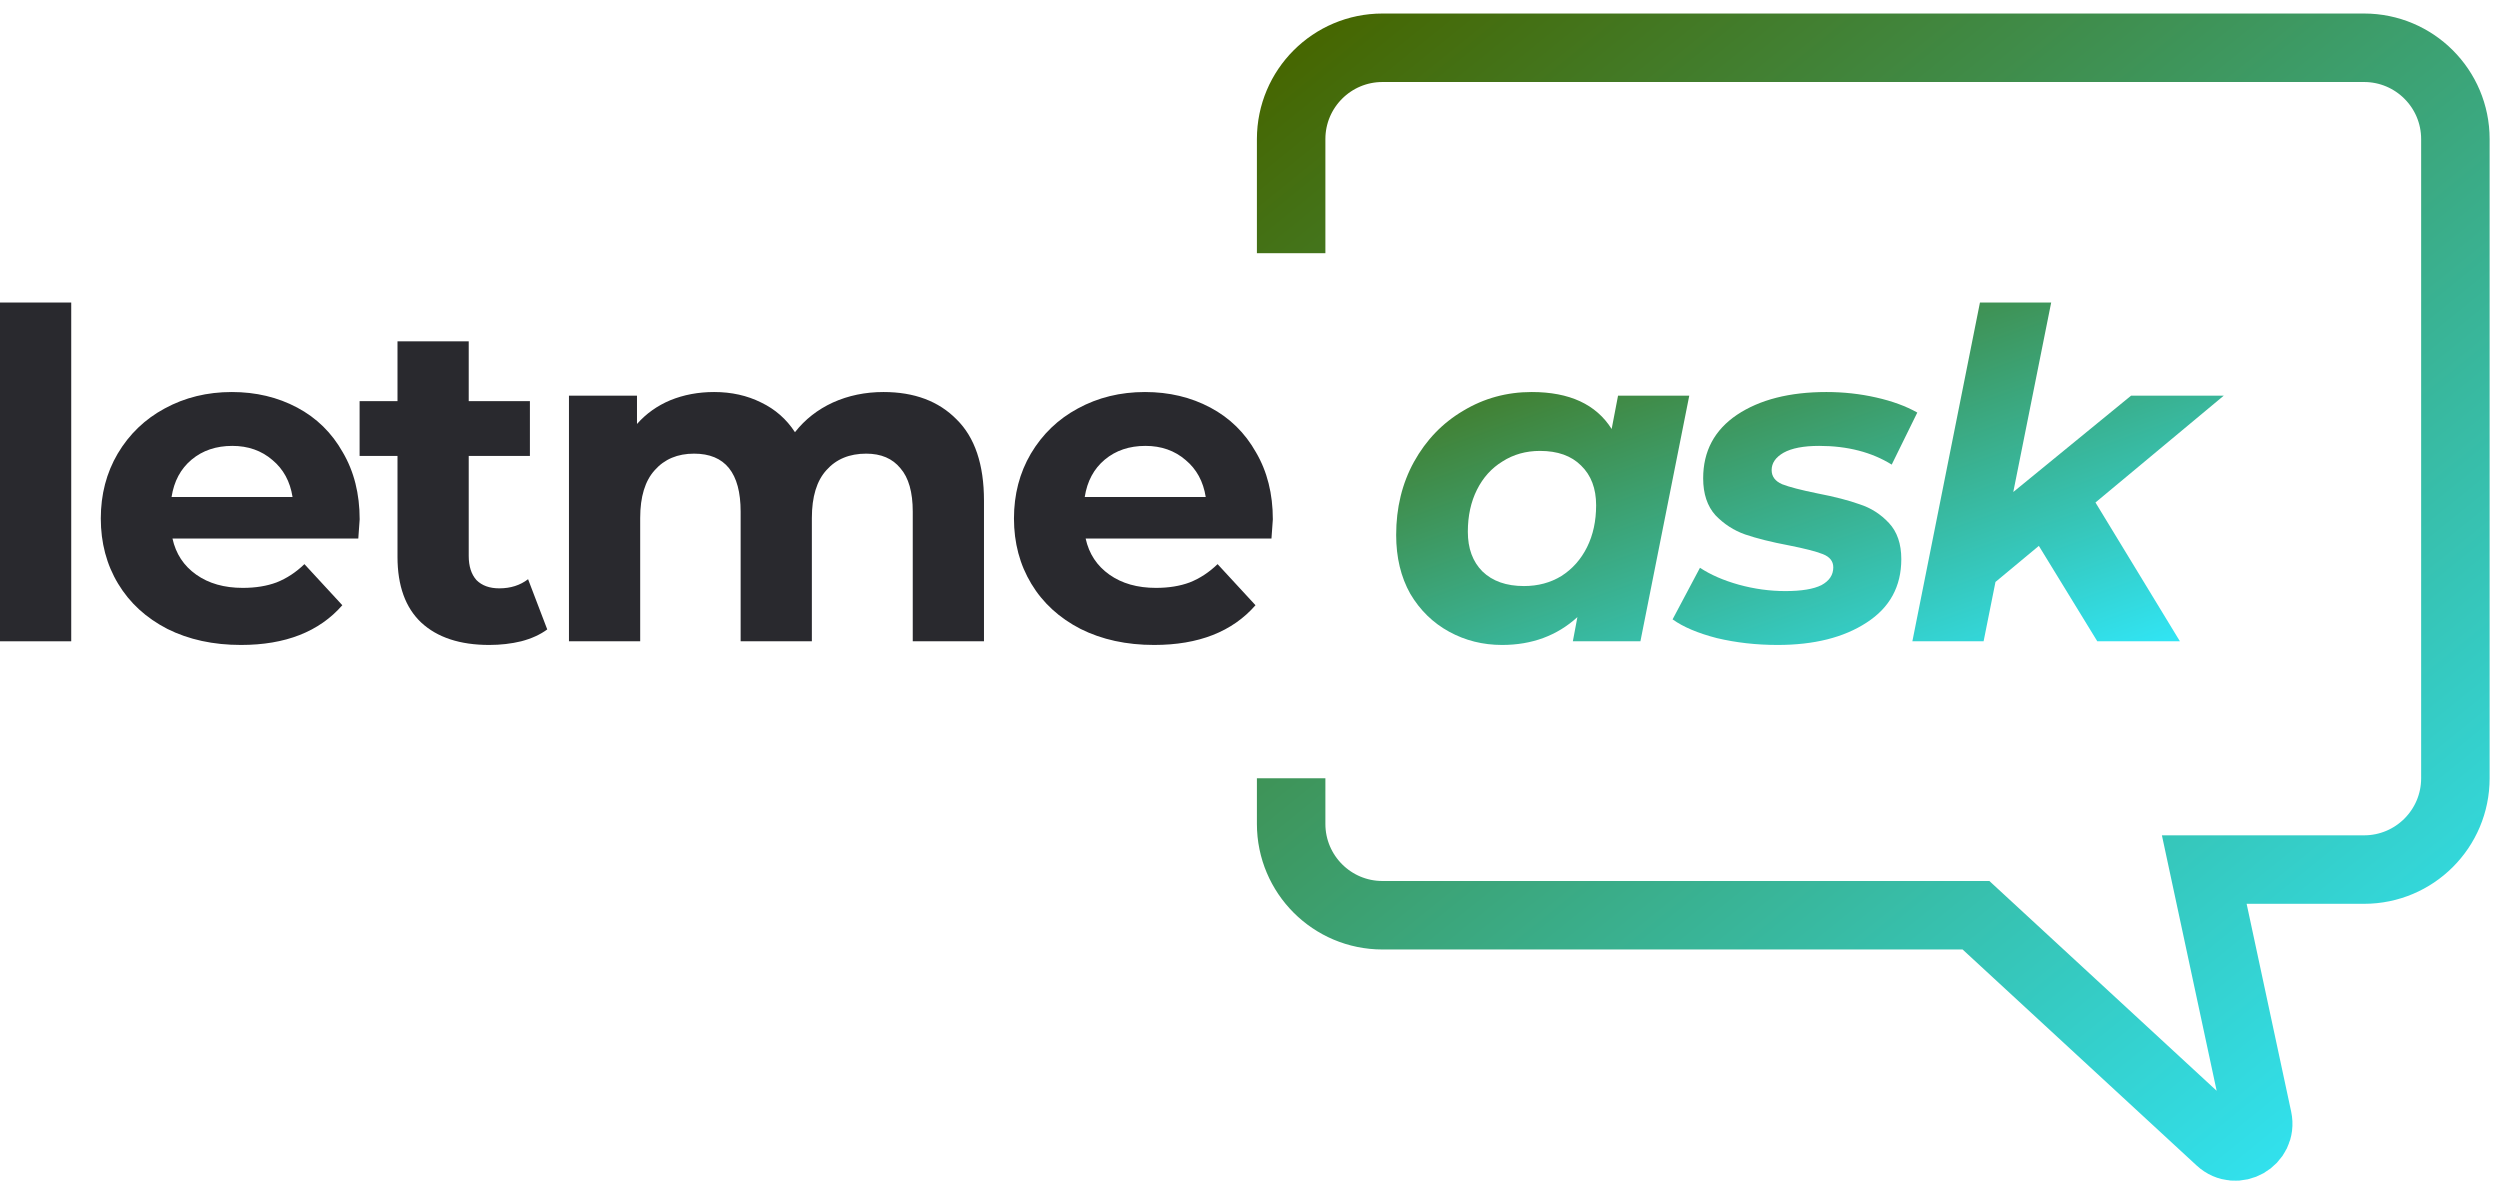
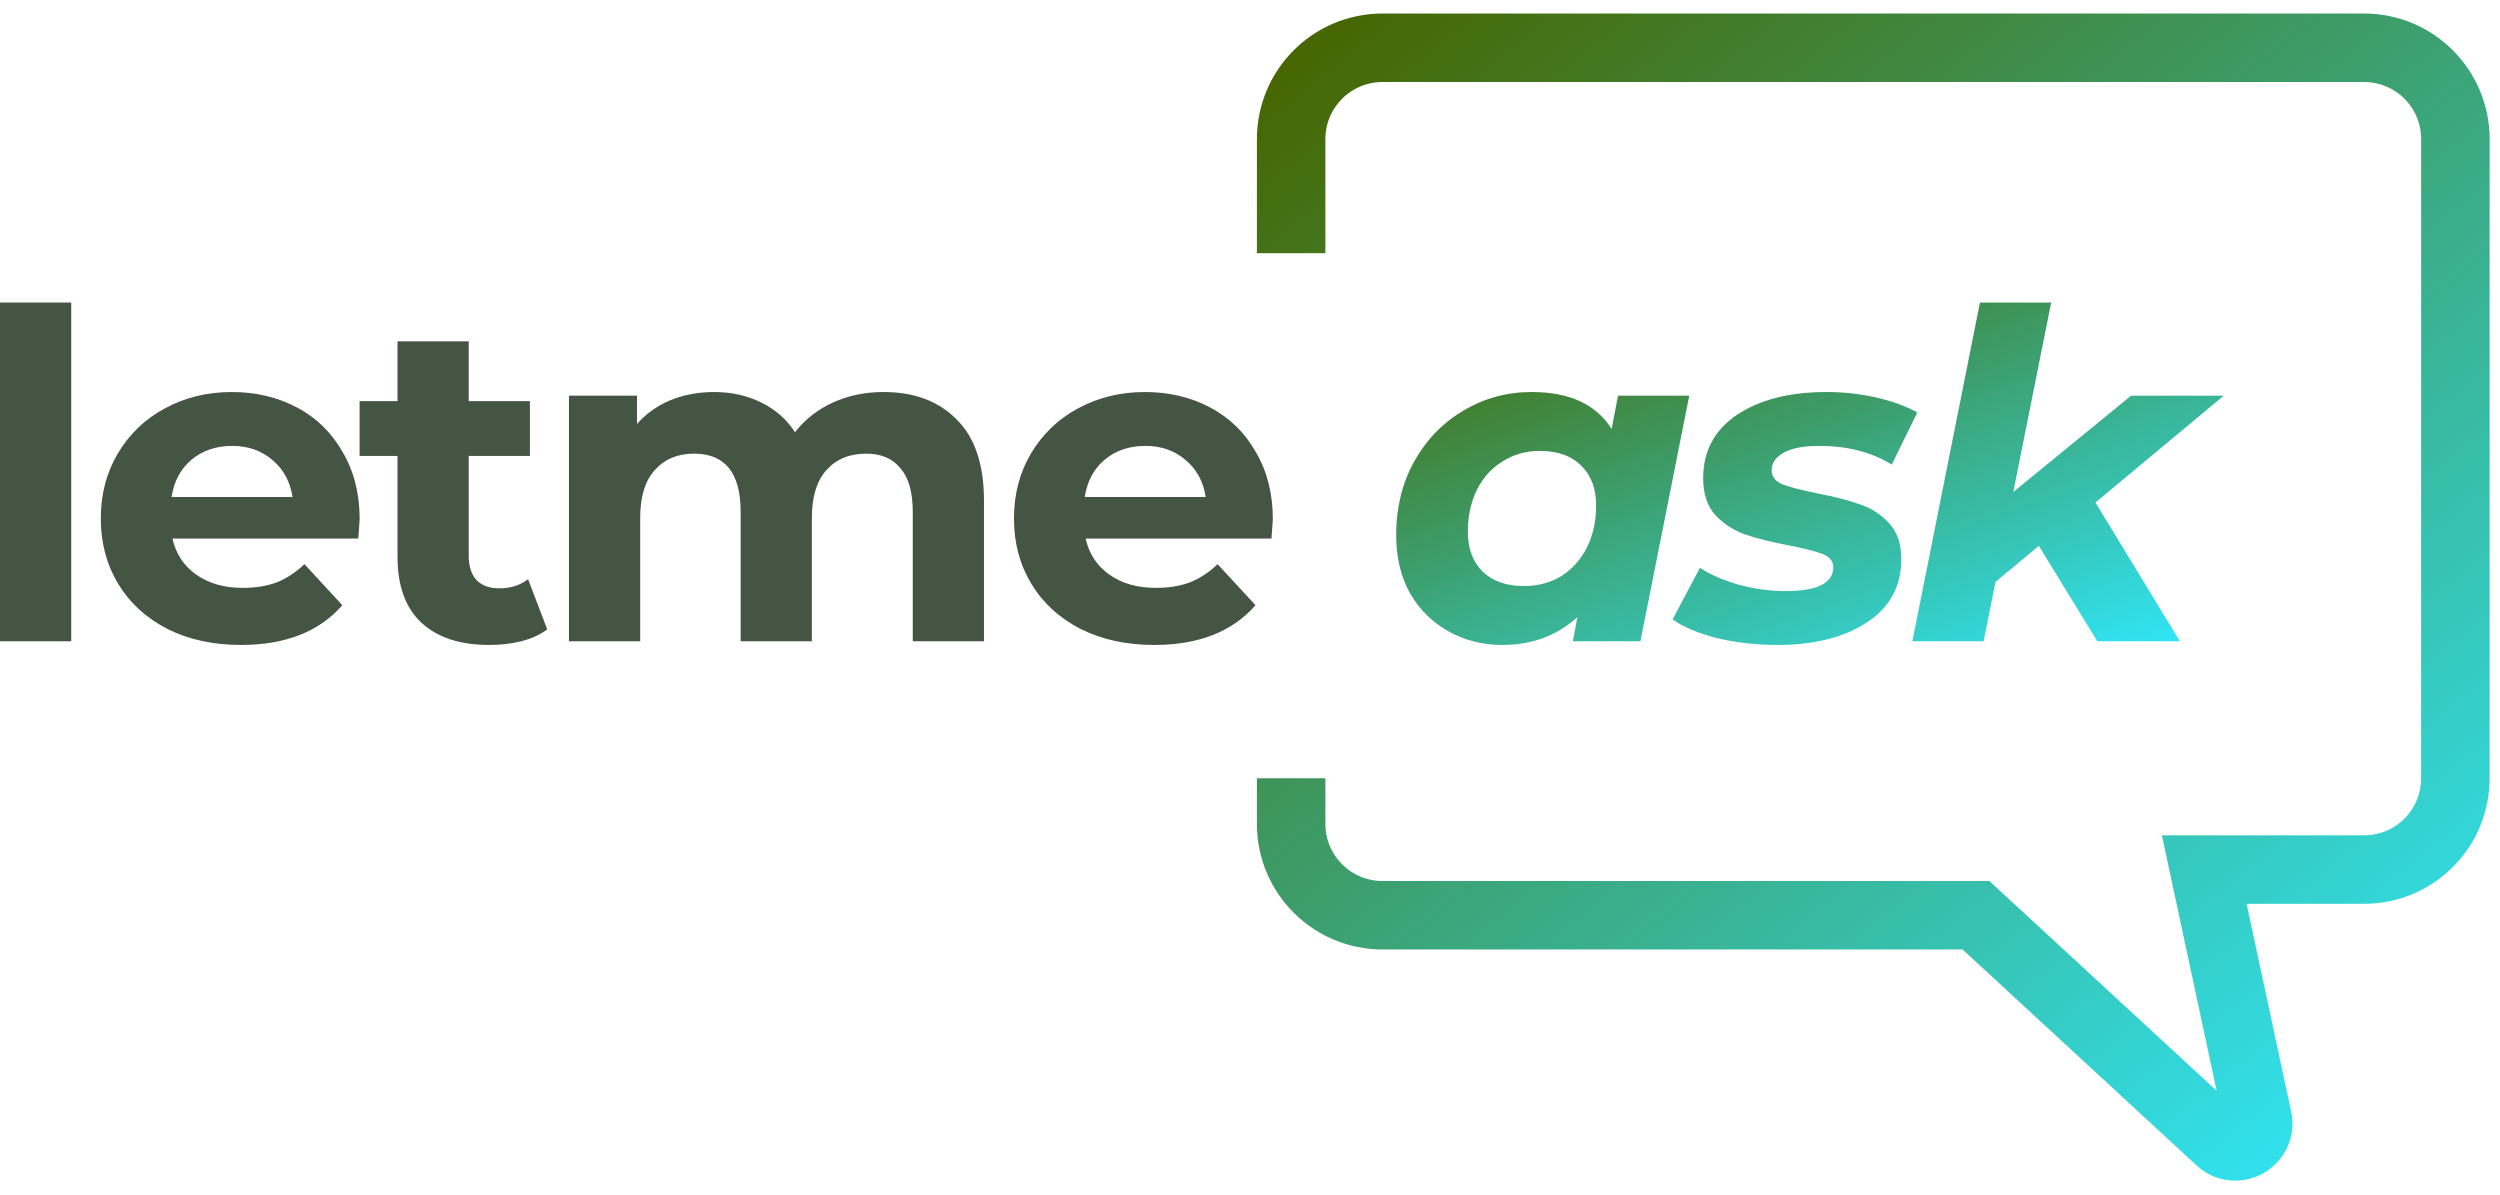
<svg xmlns="http://www.w3.org/2000/svg" width="157" height="75" viewBox="0 0 157 75" fill="none">
-   <path d="M0 18.999H4.473V40.273H0V18.999Z" fill="#29292E" />
-   <path d="M22.587 32.618C22.587 32.675 22.558 33.077 22.501 33.822H10.832C11.042 34.778 11.539 35.533 12.323 36.087C13.106 36.642 14.081 36.919 15.247 36.919C16.05 36.919 16.757 36.804 17.369 36.575C18 36.326 18.583 35.944 19.118 35.428L21.498 38.008C20.045 39.671 17.923 40.503 15.133 40.503C13.393 40.503 11.854 40.168 10.516 39.499C9.178 38.811 8.146 37.865 7.42 36.661C6.693 35.457 6.33 34.09 6.33 32.561C6.33 31.051 6.684 29.694 7.391 28.489C8.117 27.266 9.102 26.32 10.344 25.651C11.606 24.963 13.011 24.619 14.559 24.619C16.069 24.619 17.436 24.944 18.659 25.593C19.883 26.243 20.838 27.18 21.526 28.403C22.234 29.608 22.587 31.012 22.587 32.618ZM14.588 28.002C13.575 28.002 12.724 28.289 12.036 28.862C11.348 29.436 10.927 30.219 10.774 31.213H18.372C18.22 30.238 17.799 29.464 17.111 28.891C16.423 28.298 15.582 28.002 14.588 28.002Z" fill="#29292E" />
-   <path d="M34.367 39.528C33.928 39.853 33.383 40.102 32.733 40.273C32.102 40.426 31.433 40.503 30.726 40.503C28.891 40.503 27.467 40.035 26.454 39.098C25.46 38.161 24.963 36.785 24.963 34.969V28.633H22.583V25.192H24.963V21.436H29.436V25.192H33.278V28.633H29.436V34.912C29.436 35.562 29.598 36.068 29.923 36.431C30.267 36.776 30.745 36.948 31.357 36.948C32.064 36.948 32.666 36.756 33.163 36.374L34.367 39.528Z" fill="#29292E" />
-   <path d="M55.486 24.619C57.417 24.619 58.946 25.192 60.074 26.339C61.221 27.467 61.794 29.168 61.794 31.443V40.273H57.321V32.131C57.321 30.907 57.063 29.999 56.547 29.407C56.05 28.795 55.333 28.489 54.397 28.489C53.345 28.489 52.514 28.833 51.902 29.522C51.291 30.191 50.985 31.194 50.985 32.532V40.273H46.512V32.131C46.512 29.703 45.537 28.489 43.587 28.489C42.555 28.489 41.733 28.833 41.122 29.522C40.51 30.191 40.204 31.194 40.204 32.532V40.273H35.731V24.848H40.003V26.626C40.577 25.976 41.275 25.479 42.096 25.135C42.938 24.791 43.855 24.619 44.849 24.619C45.938 24.619 46.923 24.838 47.802 25.278C48.681 25.699 49.389 26.32 49.924 27.142C50.555 26.339 51.348 25.718 52.304 25.278C53.279 24.838 54.339 24.619 55.486 24.619Z" fill="#29292E" />
-   <path d="M79.934 32.618C79.934 32.675 79.906 33.077 79.848 33.822H68.179C68.389 34.778 68.886 35.533 69.67 36.087C70.454 36.642 71.428 36.919 72.594 36.919C73.397 36.919 74.104 36.804 74.716 36.575C75.347 36.326 75.93 35.944 76.465 35.428L78.845 38.008C77.392 39.671 75.27 40.503 72.48 40.503C70.74 40.503 69.201 40.168 67.864 39.499C66.525 38.811 65.493 37.865 64.767 36.661C64.041 35.457 63.677 34.09 63.677 32.561C63.677 31.051 64.031 29.694 64.738 28.489C65.465 27.266 66.449 26.32 67.692 25.651C68.953 24.963 70.358 24.619 71.906 24.619C73.416 24.619 74.783 24.944 76.006 25.593C77.23 26.243 78.185 27.18 78.874 28.403C79.581 29.608 79.934 31.012 79.934 32.618ZM71.935 28.002C70.922 28.002 70.071 28.289 69.383 28.862C68.695 29.436 68.275 30.219 68.121 31.213H75.72C75.567 30.238 75.146 29.464 74.458 28.891C73.77 28.298 72.929 28.002 71.935 28.002Z" fill="#29292E" />
+   <path d="M0 18.999H4.473V40.273H0V18.999Z" fill="#445544" />
+   <path d="M22.587 32.618C22.587 32.675 22.558 33.077 22.501 33.822H10.832C11.042 34.778 11.539 35.533 12.323 36.087C13.106 36.642 14.081 36.919 15.247 36.919C16.05 36.919 16.757 36.804 17.369 36.575C18 36.326 18.583 35.944 19.118 35.428L21.498 38.008C20.045 39.671 17.923 40.503 15.133 40.503C13.393 40.503 11.854 40.168 10.516 39.499C9.178 38.811 8.146 37.865 7.42 36.661C6.693 35.457 6.33 34.09 6.33 32.561C6.33 31.051 6.684 29.694 7.391 28.489C8.117 27.266 9.102 26.32 10.344 25.651C11.606 24.963 13.011 24.619 14.559 24.619C16.069 24.619 17.436 24.944 18.659 25.593C19.883 26.243 20.838 27.18 21.526 28.403C22.234 29.608 22.587 31.012 22.587 32.618ZM14.588 28.002C13.575 28.002 12.724 28.289 12.036 28.862C11.348 29.436 10.927 30.219 10.774 31.213H18.372C18.22 30.238 17.799 29.464 17.111 28.891C16.423 28.298 15.582 28.002 14.588 28.002Z" fill="#445544" />
+   <path d="M34.367 39.528C33.928 39.853 33.383 40.102 32.733 40.273C32.102 40.426 31.433 40.503 30.726 40.503C28.891 40.503 27.467 40.035 26.454 39.098C25.46 38.161 24.963 36.785 24.963 34.969V28.633H22.583V25.192H24.963V21.436H29.436V25.192H33.278V28.633H29.436V34.912C29.436 35.562 29.598 36.068 29.923 36.431C30.267 36.776 30.745 36.948 31.357 36.948C32.064 36.948 32.666 36.756 33.163 36.374L34.367 39.528Z" fill="#445544" />
+   <path d="M55.486 24.619C57.417 24.619 58.946 25.192 60.074 26.339C61.221 27.467 61.794 29.168 61.794 31.443V40.273H57.321V32.131C57.321 30.907 57.063 29.999 56.547 29.407C56.05 28.795 55.333 28.489 54.397 28.489C53.345 28.489 52.514 28.833 51.902 29.522C51.291 30.191 50.985 31.194 50.985 32.532V40.273H46.512V32.131C46.512 29.703 45.537 28.489 43.587 28.489C42.555 28.489 41.733 28.833 41.122 29.522C40.51 30.191 40.204 31.194 40.204 32.532V40.273H35.731V24.848H40.003V26.626C40.577 25.976 41.275 25.479 42.096 25.135C42.938 24.791 43.855 24.619 44.849 24.619C45.938 24.619 46.923 24.838 47.802 25.278C48.681 25.699 49.389 26.32 49.924 27.142C50.555 26.339 51.348 25.718 52.304 25.278C53.279 24.838 54.339 24.619 55.486 24.619Z" fill="#445544" />
+   <path d="M79.934 32.618C79.934 32.675 79.906 33.077 79.848 33.822H68.179C68.389 34.778 68.886 35.533 69.67 36.087C70.454 36.642 71.428 36.919 72.594 36.919C73.397 36.919 74.104 36.804 74.716 36.575C75.347 36.326 75.93 35.944 76.465 35.428L78.845 38.008C77.392 39.671 75.27 40.503 72.48 40.503C70.74 40.503 69.201 40.168 67.864 39.499C66.525 38.811 65.493 37.865 64.767 36.661C64.041 35.457 63.677 34.09 63.677 32.561C63.677 31.051 64.031 29.694 64.738 28.489C65.465 27.266 66.449 26.32 67.692 25.651C68.953 24.963 70.358 24.619 71.906 24.619C73.416 24.619 74.783 24.944 76.006 25.593C77.23 26.243 78.185 27.18 78.874 28.403C79.581 29.608 79.934 31.012 79.934 32.618ZM71.935 28.002C70.922 28.002 70.071 28.289 69.383 28.862C68.695 29.436 68.275 30.219 68.121 31.213H75.72C75.567 30.238 75.146 29.464 74.458 28.891C73.77 28.298 72.929 28.002 71.935 28.002Z" fill="#445544" />
  <path d="M106.086 24.848L103.018 40.273H98.775L99.061 38.754C97.781 39.92 96.204 40.503 94.331 40.503C93.126 40.503 92.018 40.226 91.005 39.671C89.992 39.117 89.179 38.324 88.567 37.292C87.975 36.24 87.679 35.007 87.679 33.593C87.679 31.892 88.051 30.363 88.797 29.006C89.561 27.629 90.594 26.559 91.894 25.794C93.193 25.011 94.627 24.619 96.194 24.619C98.564 24.619 100.237 25.393 101.212 26.941L101.613 24.848H106.086ZM95.707 36.804C96.586 36.804 97.37 36.594 98.058 36.173C98.746 35.734 99.281 35.132 99.664 34.367C100.046 33.602 100.237 32.723 100.237 31.729C100.237 30.678 99.922 29.846 99.291 29.235C98.679 28.623 97.819 28.317 96.71 28.317C95.831 28.317 95.047 28.537 94.359 28.977C93.671 29.397 93.136 29.99 92.754 30.754C92.371 31.519 92.18 32.398 92.18 33.392C92.18 34.444 92.486 35.275 93.098 35.887C93.728 36.498 94.598 36.804 95.707 36.804Z" fill="url(#paint0_linear)" />
  <path d="M111.632 40.503C110.294 40.503 109.023 40.359 107.819 40.073C106.634 39.767 105.707 39.375 105.038 38.897L106.758 35.657C107.427 36.097 108.239 36.451 109.195 36.718C110.17 36.986 111.145 37.12 112.119 37.12C113.133 37.12 113.888 36.995 114.385 36.747C114.882 36.479 115.13 36.106 115.13 35.629C115.13 35.246 114.91 34.969 114.471 34.797C114.031 34.625 113.324 34.444 112.349 34.252C111.24 34.042 110.323 33.813 109.596 33.564C108.889 33.316 108.268 32.914 107.733 32.36C107.217 31.787 106.959 31.012 106.959 30.038C106.959 28.336 107.666 27.008 109.08 26.052C110.514 25.096 112.387 24.619 114.7 24.619C115.77 24.619 116.812 24.733 117.825 24.963C118.838 25.192 119.698 25.508 120.406 25.909L118.8 29.177C117.538 28.394 116.019 28.002 114.241 28.002C113.266 28.002 112.521 28.145 112.005 28.432C111.508 28.719 111.259 29.082 111.259 29.522C111.259 29.923 111.479 30.219 111.919 30.41C112.358 30.582 113.094 30.774 114.127 30.984C115.216 31.194 116.105 31.424 116.793 31.672C117.5 31.901 118.112 32.293 118.628 32.847C119.144 33.402 119.402 34.157 119.402 35.113C119.402 36.833 118.676 38.161 117.223 39.098C115.79 40.035 113.926 40.503 111.632 40.503Z" fill="url(#paint1_linear)" />
  <path d="M131.595 31.557L136.899 40.273H131.71L128.04 34.281L125.316 36.546L124.57 40.273H120.097L124.341 18.999H128.814L126.434 30.898L133.831 24.848H139.652L131.595 31.557Z" fill="url(#paint2_linear)" />
  <path d="M81.084 15.902V8.734C81.084 5.567 83.652 3 86.819 3H148.463C151.63 3 154.198 5.567 154.198 8.734V48.875C154.198 52.042 151.63 54.609 148.463 54.609H138.428L141.782 70.26C142.075 71.628 140.436 72.563 139.408 71.614L124.092 57.477H86.819C83.652 57.477 81.084 54.909 81.084 51.742V48.875" stroke="url(#paint3_linear)" stroke-width="4.301" />
  <defs>
    <linearGradient id="paint0_linear" x1="87.679" y1="18.999" x2="99.758" y2="53.111" gradientUnits="userSpaceOnUse">
      <stop stop-color="#466600" />
      <stop offset="1" stop-color="#31E4F3" />
    </linearGradient>
    <linearGradient id="paint1_linear" x1="87.679" y1="18.999" x2="99.758" y2="53.111" gradientUnits="userSpaceOnUse">
      <stop stop-color="#466600" />
      <stop offset="1" stop-color="#31E4F3" />
    </linearGradient>
    <linearGradient id="paint2_linear" x1="87.679" y1="18.999" x2="99.758" y2="53.111" gradientUnits="userSpaceOnUse">
      <stop stop-color="#466600" />
      <stop offset="1" stop-color="#31E4F3" />
    </linearGradient>
    <linearGradient id="paint3_linear" x1="81.084" y1="3" x2="141.295" y2="77.547" gradientUnits="userSpaceOnUse">
      <stop stop-color="#466600" />
      <stop offset="1" stop-color="#31E4F3" />
    </linearGradient>
  </defs>
</svg>
